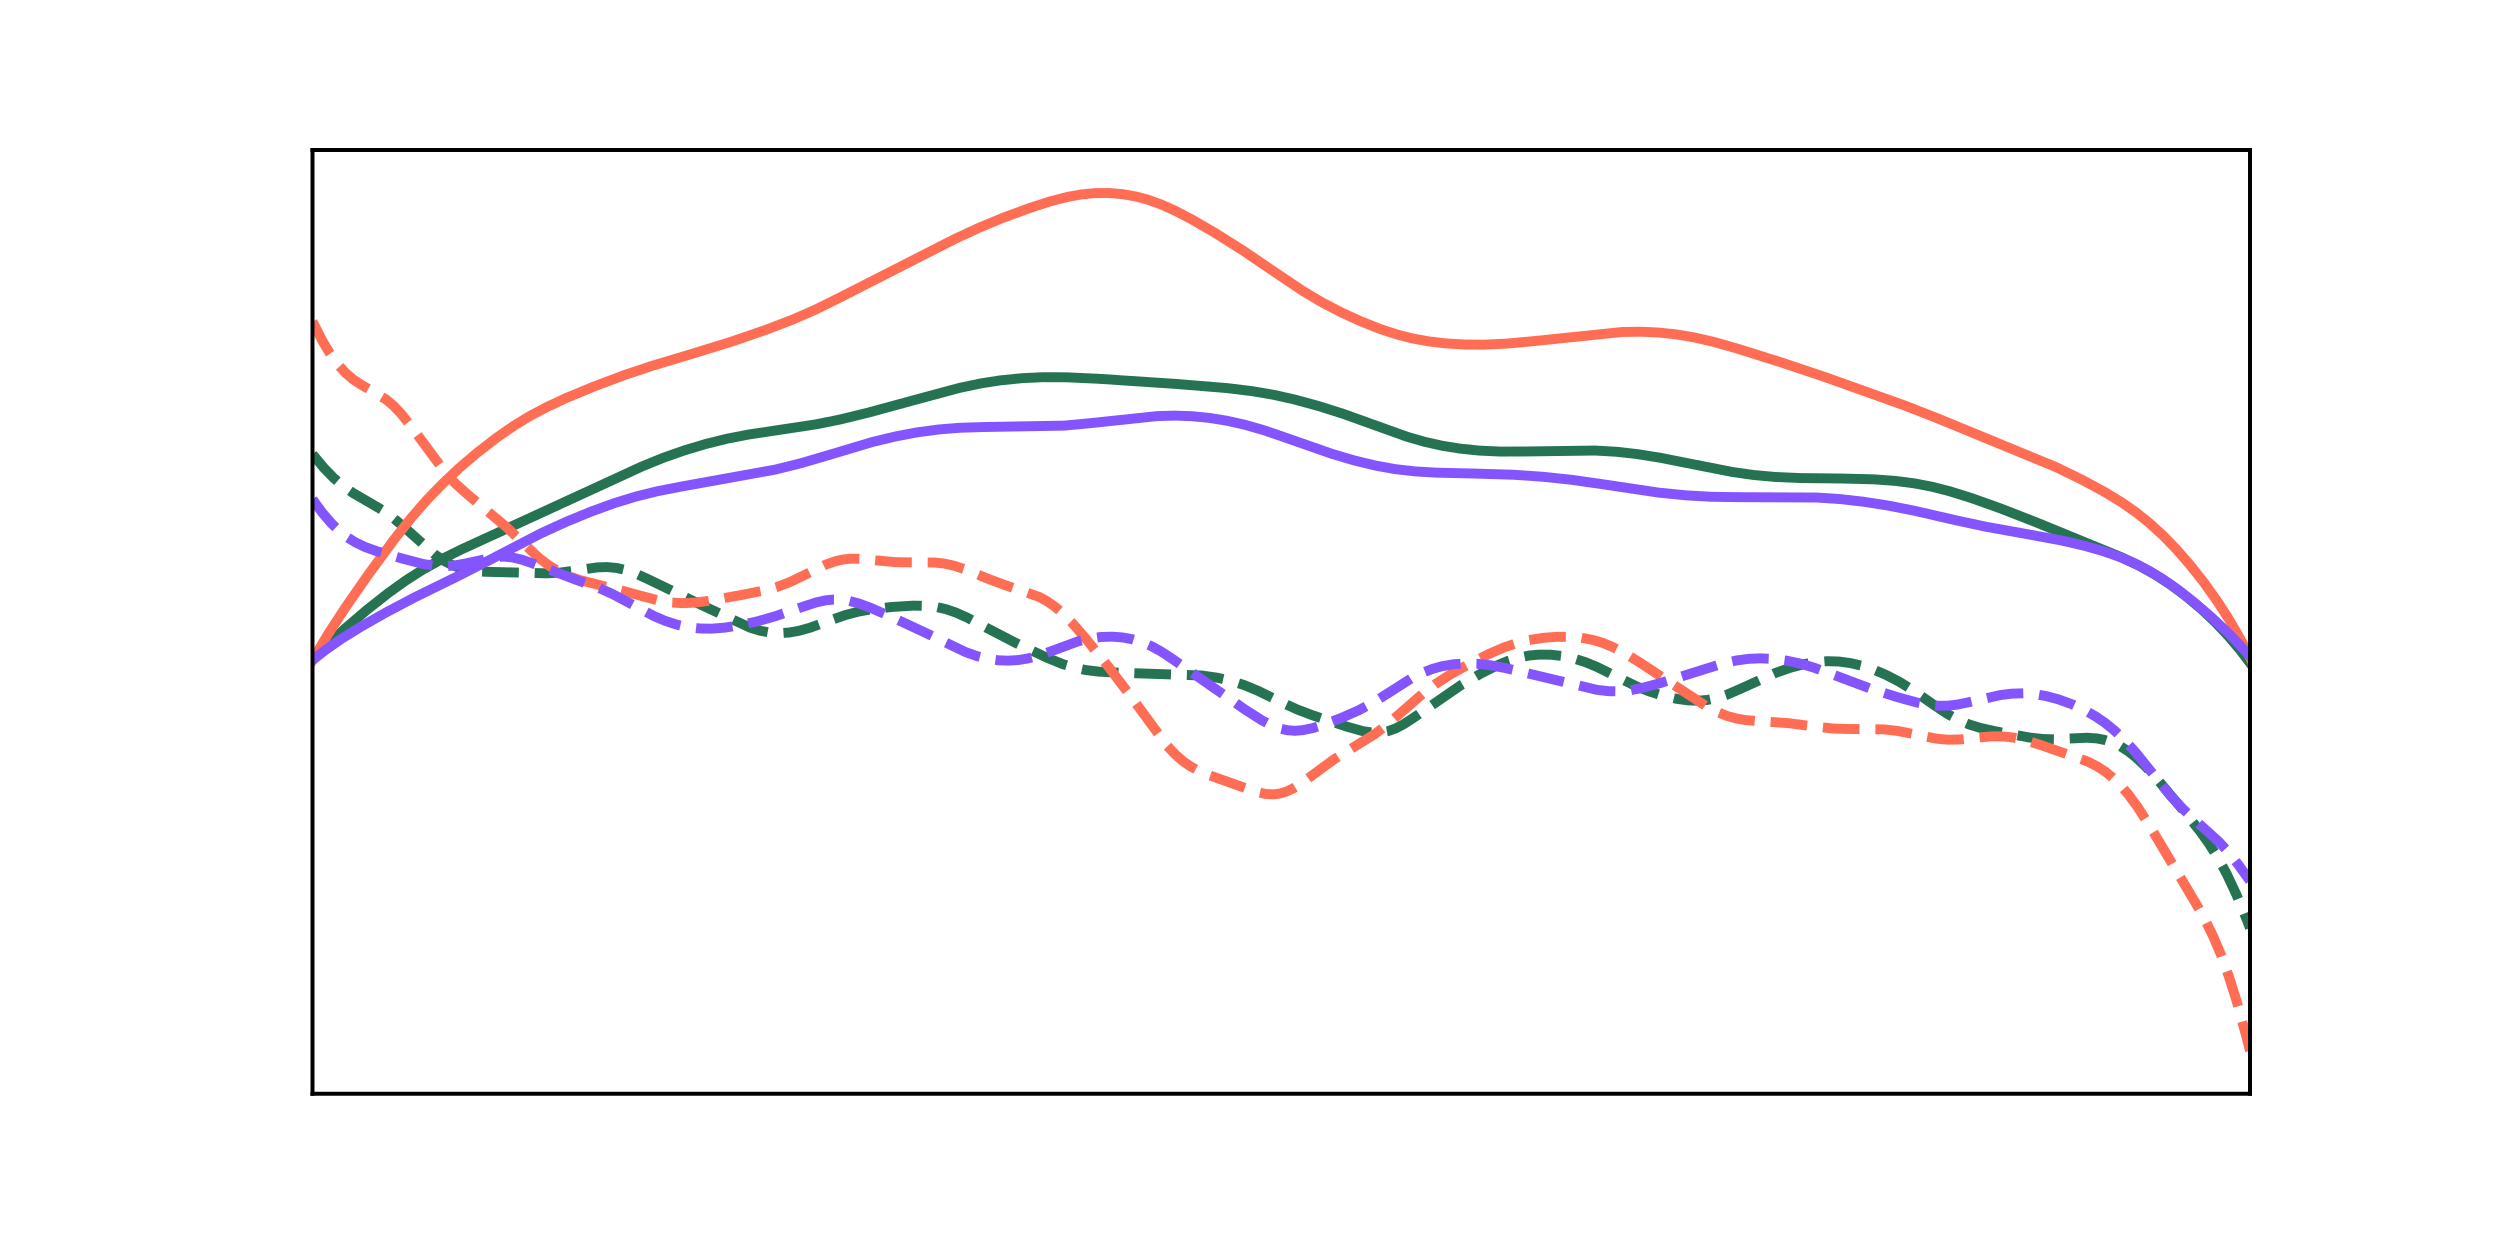
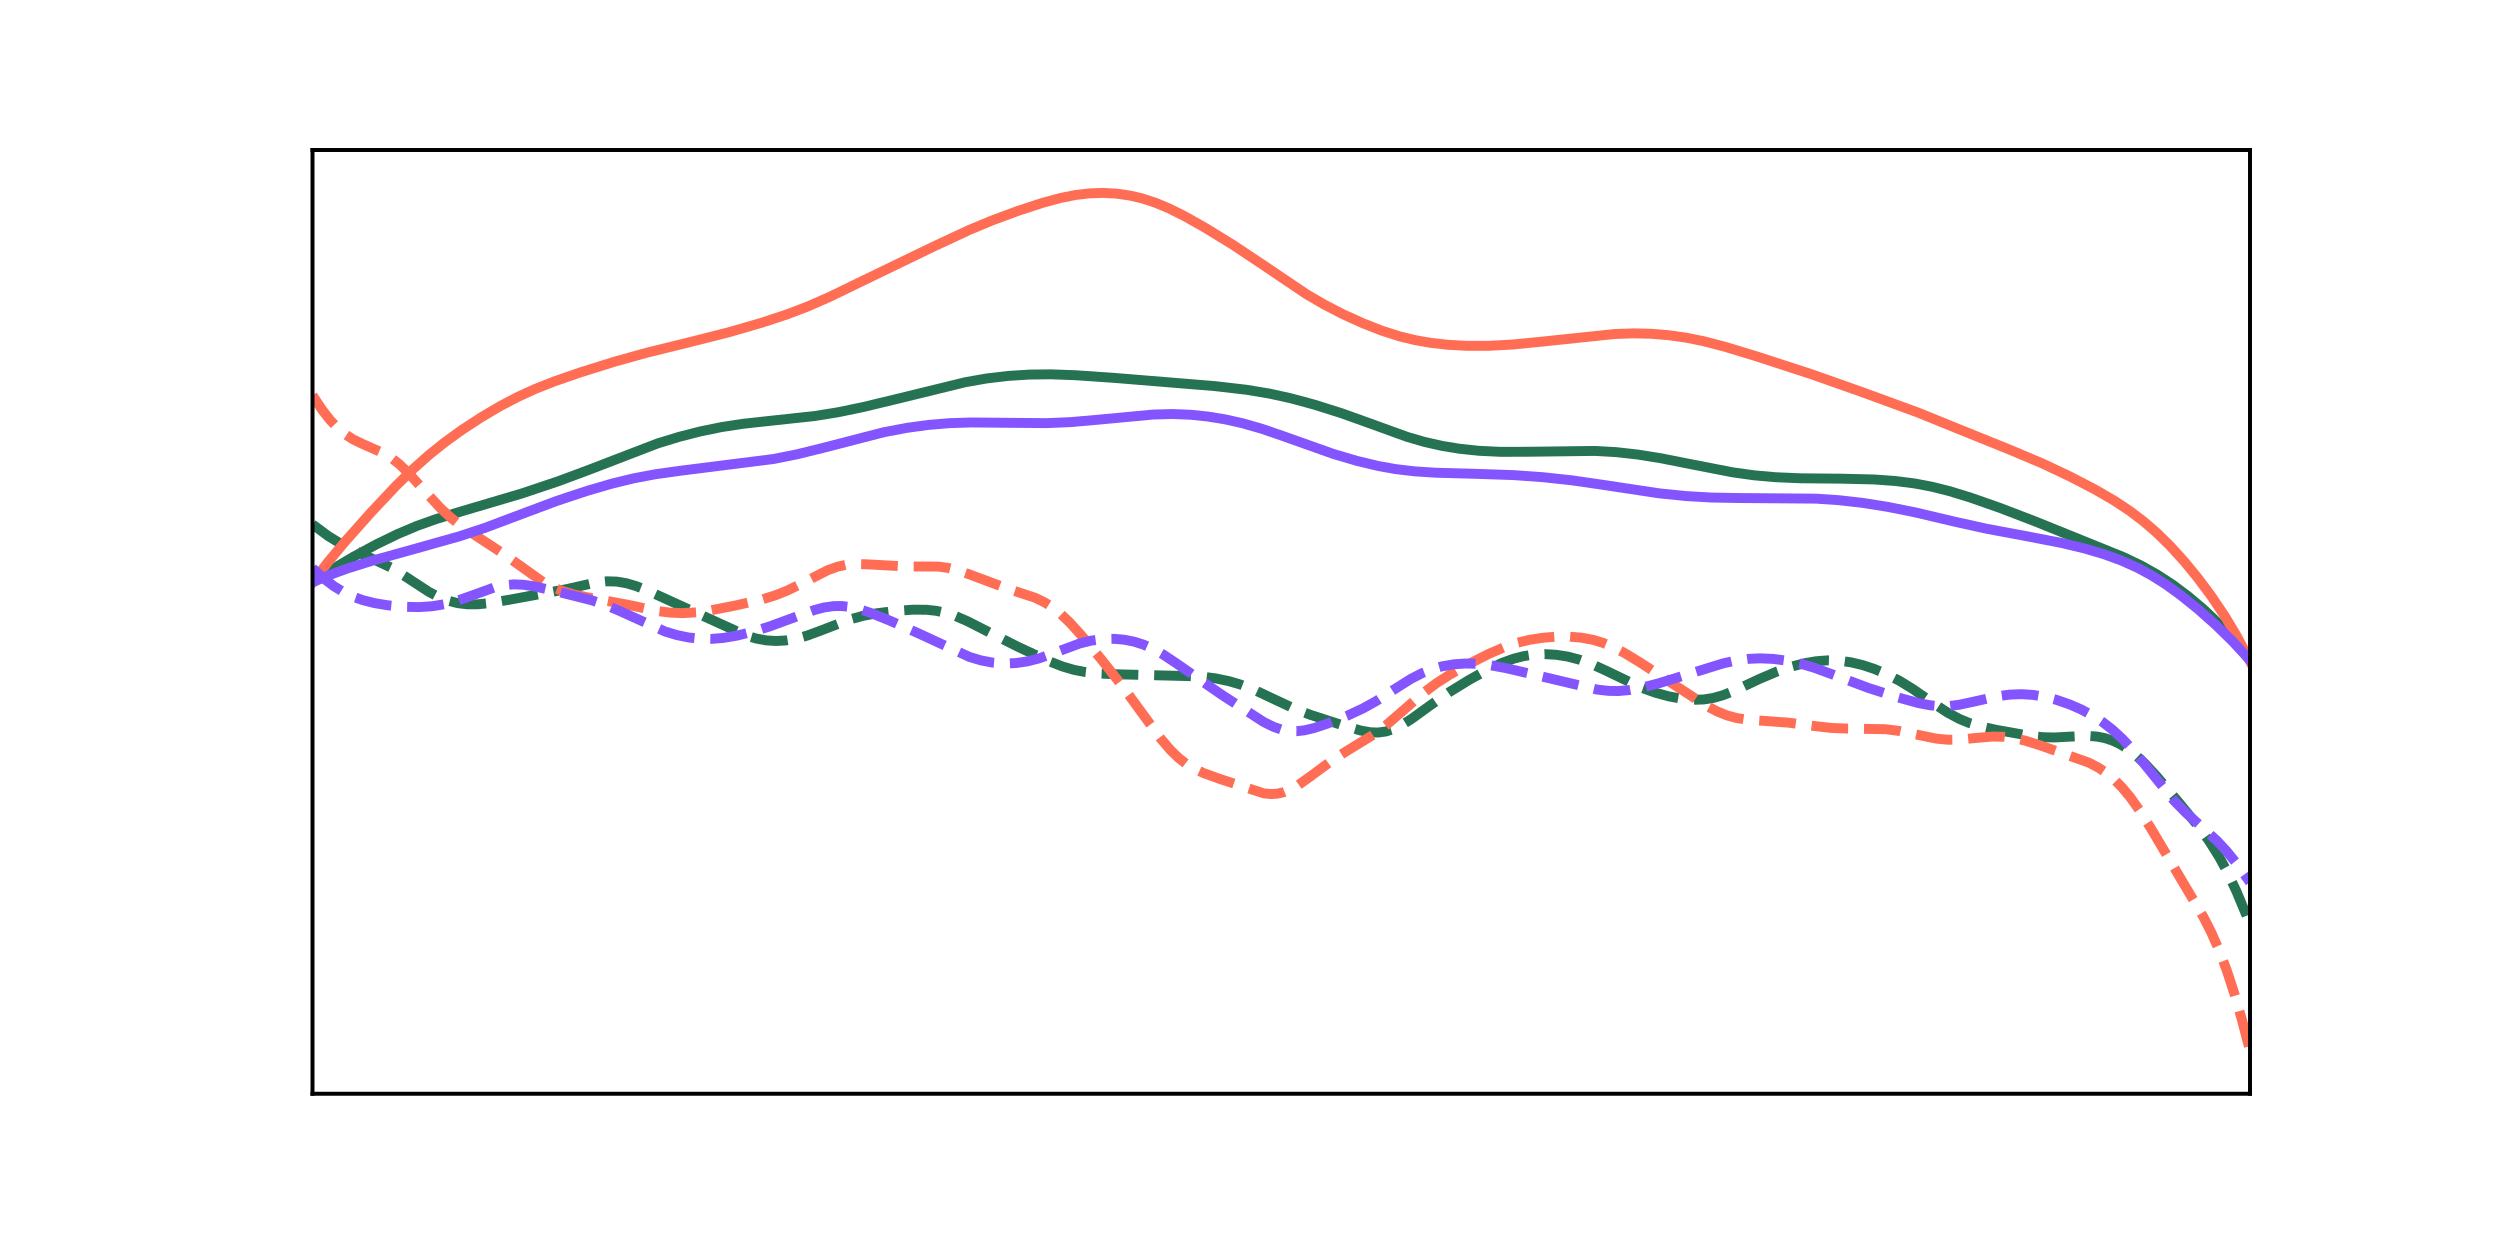
<svg xmlns="http://www.w3.org/2000/svg" height="252pt" version="1.1" viewBox="0 0 504 252" width="504pt">
  <defs>
    <style type="text/css">
*{stroke-linecap:butt;stroke-linejoin:round;}
  </style>
  </defs>
  <g id="figure_1">
    <g id="patch_1">
      <path d="M 0 252  L 504 252  L 504 0  L 0 0  z " style="fill:none;" />
    </g>
    <g id="axes_1">
      <g id="patch_2">
        <path d="M 63 220.5  L 453.6 220.5  L 453.6 30.24  L 63 30.24  z " style="fill:none;" />
      </g>
      <g id="matplotlib.axis_1">
        <g id="xtick_1" />
        <g id="xtick_2" />
        <g id="xtick_3" />
        <g id="xtick_4" />
        <g id="xtick_5" />
        <g id="xtick_6" />
      </g>
      <g id="matplotlib.axis_2">
        <g id="ytick_1" />
        <g id="ytick_2" />
        <g id="ytick_3" />
        <g id="ytick_4" />
        <g id="ytick_5" />
      </g>
      <g id="line2d_1">
-         <path clip-path="url(#p9486bae820)" d="M 63 133.079  L 66.125 129.909  L 69.64 126.651  L 73.937 122.984  L 78.233 119.593  L 81.749 117.067  L 85.264 114.825  L 88.78 112.862  L 93.076 110.735  L 102.451 106.44  L 123.152 96.928  L 129.402 94.045  L 133.699 92.299  L 137.995 90.789  L 142.292 89.502  L 146.588 88.441  L 150.885 87.608  L 156.744 86.726  L 164.556 85.537  L 169.243 84.596  L 175.102 83.168  L 184.086 80.716  L 193.46 78.194  L 197.757 77.288  L 201.663 76.681  L 205.96 76.247  L 210.256 76.043  L 214.943 76.061  L 221.193 76.348  L 236.817 77.381  L 247.363 78.239  L 252.441 78.856  L 256.738 79.589  L 261.034 80.552  L 265.721 81.832  L 270.799 83.436  L 276.658 85.538  L 283.689 88.056  L 287.204 89.071  L 290.72 89.858  L 294.235 90.429  L 298.141 90.834  L 302.438 91.034  L 307.516 91.019  L 321.577 90.829  L 325.874 91.076  L 330.17 91.559  L 334.858 92.314  L 341.498 93.634  L 349.31 95.164  L 353.606 95.77  L 357.903 96.156  L 362.981 96.38  L 371.183 96.466  L 377.824 96.635  L 382.12 96.953  L 386.026 97.461  L 389.542 98.141  L 393.057 99.041  L 397.354 100.384  L 403.213 102.468  L 410.243 105.201  L 427.82 112.405  L 431.336 114.099  L 434.461 115.845  L 437.585 117.872  L 440.71 120.199  L 443.835 122.831  L 446.569 125.41  L 449.303 128.302  L 451.647 131.088  L 453.6 133.665  L 453.6 133.665  " style="fill:none;stroke:#257352;stroke-linecap:square;stroke-width:2;" />
+         <path clip-path="url(#p4ec45fd166)" d="M 63 117.395  L 66.906 114.818  L 71.203 112.268  L 75.89 109.737  L 80.186 107.651  L 84.092 106.007  L 87.998 104.617  L 93.076 103.074  L 105.185 99.488  L 112.606 96.998  L 118.856 94.67  L 132.527 89.413  L 136.823 88.092  L 141.12 86.989  L 145.417 86.107  L 149.713 85.447  L 155.182 84.846  L 164.165 83.88  L 168.853 83.129  L 173.93 82.082  L 181.352 80.295  L 194.632 77.047  L 198.929 76.294  L 203.225 75.786  L 207.522 75.513  L 211.819 75.462  L 216.896 75.647  L 225.099 76.219  L 245.02 77.851  L 251.269 78.575  L 255.956 79.353  L 260.253 80.302  L 264.94 81.57  L 270.409 83.292  L 275.877 85.25  L 283.689 88.078  L 287.204 89.099  L 290.72 89.892  L 294.235 90.468  L 298.141 90.88  L 302.438 91.087  L 307.516 91.081  L 321.577 90.907  L 325.874 91.155  L 330.17 91.637  L 334.858 92.389  L 341.498 93.702  L 349.31 95.221  L 353.606 95.822  L 357.903 96.203  L 362.981 96.423  L 371.183 96.501  L 377.824 96.661  L 382.12 96.971  L 386.026 97.47  L 389.542 98.139  L 393.057 99.026  L 397.354 100.349  L 403.213 102.404  L 410.243 105.097  L 428.211 112.365  L 431.726 114.06  L 434.851 115.815  L 437.976 117.851  L 441.101 120.185  L 444.226 122.824  L 446.96 125.412  L 449.694 128.321  L 452.038 131.127  L 453.6 133.184  L 453.6 133.184  " style="fill:none;stroke:#257352;stroke-linecap:square;stroke-width:2;" />
      </g>
      <g id="line2d_2">
-         <path clip-path="url(#p9486bae820)" d="M 63 91.572  L 65.344 94.378  L 67.297 96.39  L 69.25 98.057  L 71.203 99.415  L 73.937 100.998  L 77.062 102.825  L 79.015 104.205  L 81.358 106.173  L 87.608 111.758  L 89.561 113.084  L 91.123 113.904  L 92.686 114.508  L 94.639 114.987  L 96.592 115.222  L 99.326 115.31  L 105.185 115.444  L 110.263 115.587  L 112.997 115.424  L 116.122 114.999  L 120.418 114.384  L 122.371 114.319  L 124.324 114.501  L 126.277 114.957  L 128.23 115.659  L 130.964 116.914  L 141.511 122.021  L 151.276 126.564  L 153.229 127.154  L 155.182 127.518  L 157.135 127.639  L 159.088 127.52  L 161.041 127.178  L 163.384 126.52  L 166.9 125.236  L 170.415 123.998  L 173.149 123.283  L 175.883 122.802  L 179.789 122.367  L 184.086 122.097  L 186.82 122.141  L 188.773 122.37  L 190.726 122.813  L 192.679 123.482  L 195.023 124.533  L 198.929 126.591  L 204.788 129.625  L 211.037 132.585  L 214.162 133.851  L 216.506 134.578  L 218.849 135.075  L 221.584 135.409  L 225.49 135.609  L 242.285 136.182  L 245.41 136.631  L 248.144 137.252  L 250.879 138.131  L 253.613 139.269  L 257.909 141.372  L 261.425 142.994  L 264.55 144.186  L 271.58 146.507  L 274.705 147.388  L 276.658 147.689  L 278.221 147.686  L 279.783 147.412  L 281.345 146.856  L 282.908 146.048  L 284.861 144.785  L 294.626 138.06  L 298.532 135.796  L 301.657 134.209  L 304 133.24  L 306.344 132.529  L 308.297 132.153  L 310.25 131.97  L 312.593 131.988  L 314.937 132.25  L 317.281 132.752  L 319.624 133.495  L 321.968 134.464  L 325.483 136.203  L 329.78 138.308  L 332.514 139.402  L 335.248 140.259  L 337.982 140.88  L 340.326 141.196  L 342.279 141.262  L 344.232 141.103  L 346.185 140.697  L 348.138 140.055  L 350.872 138.873  L 357.903 135.675  L 361.028 134.587  L 363.762 133.875  L 366.106 133.472  L 368.449 133.295  L 370.793 133.368  L 373.136 133.694  L 375.48 134.258  L 377.824 135.041  L 380.167 136.03  L 382.901 137.448  L 385.636 139.144  L 389.932 142.157  L 392.666 143.97  L 395.01 145.241  L 396.963 146.052  L 399.307 146.768  L 402.431 147.463  L 409.072 148.675  L 411.806 148.986  L 414.149 149.049  L 417.274 148.886  L 420.79 148.732  L 422.743 148.869  L 424.305 149.172  L 425.867 149.682  L 427.43 150.425  L 428.992 151.41  L 430.555 152.638  L 432.508 154.481  L 434.851 157.041  L 439.538 162.626  L 443.444 167.464  L 445.397 170.18  L 447.35 173.307  L 448.913 176.2  L 450.866 180.367  L 452.819 185.088  L 453.6 187.085  L 453.6 187.085  " style="fill:none;stroke:#257352;stroke-dasharray:7.4,3.2;stroke-dashoffset:0;stroke-width:2;" />
+         <path clip-path="url(#p4ec45fd166)" d="M 63 105.718  L 66.125 108.032  L 68.468 109.482  L 70.812 110.673  L 79.015 114.506  L 81.749 116.244  L 86.436 119.305  L 88.389 120.327  L 90.342 121.098  L 92.295 121.597  L 94.248 121.832  L 96.201 121.834  L 98.545 121.603  L 102.841 120.879  L 114.169 118.783  L 120.418 117.376  L 122.371 117.19  L 124.324 117.249  L 126.277 117.578  L 128.23 118.151  L 130.574 119.073  L 135.652 121.396  L 150.494 128.15  L 152.447 128.729  L 154.4 129.092  L 156.353 129.225  L 158.306 129.127  L 160.259 128.811  L 162.603 128.175  L 165.337 127.173  L 171.196 124.92  L 173.93 124.171  L 176.665 123.65  L 180.571 123.157  L 184.086 122.908  L 186.82 122.933  L 188.773 123.148  L 190.726 123.574  L 192.679 124.217  L 195.023 125.231  L 198.929 127.219  L 205.178 130.375  L 211.428 133.284  L 214.162 134.35  L 216.506 135.041  L 218.849 135.498  L 221.584 135.786  L 225.49 135.942  L 241.895 136.363  L 245.02 136.751  L 247.754 137.318  L 250.097 138.009  L 252.832 139.065  L 256.347 140.719  L 261.034 142.915  L 264.159 144.104  L 270.409 146.131  L 274.315 147.28  L 276.268 147.627  L 277.83 147.679  L 279.392 147.469  L 280.955 146.977  L 282.517 146.221  L 284.47 144.999  L 288.376 142.174  L 292.282 139.472  L 296.188 137.061  L 300.094 134.907  L 302.828 133.634  L 305.172 132.786  L 307.125 132.288  L 309.078 131.987  L 311.422 131.872  L 313.765 132.008  L 316.109 132.383  L 318.452 132.998  L 320.796 133.849  L 323.53 135.094  L 330.952 138.655  L 333.686 139.637  L 336.42 140.385  L 339.154 140.89  L 341.498 141.079  L 343.451 141.013  L 345.404 140.706  L 347.357 140.154  L 349.7 139.229  L 354.778 136.844  L 358.294 135.359  L 361.028 134.424  L 363.762 133.713  L 366.106 133.309  L 368.449 133.129  L 370.793 133.198  L 373.136 133.518  L 375.48 134.076  L 377.824 134.849  L 380.167 135.828  L 382.901 137.231  L 385.636 138.909  L 389.932 141.889  L 392.666 143.682  L 395.01 144.938  L 396.963 145.74  L 399.307 146.447  L 402.431 147.131  L 409.072 148.316  L 411.806 148.617  L 414.149 148.675  L 417.274 148.51  L 420.79 148.356  L 422.743 148.493  L 424.305 148.793  L 425.867 149.298  L 427.43 150.033  L 428.992 151.009  L 430.555 152.224  L 432.508 154.048  L 434.851 156.584  L 439.538 162.118  L 443.444 166.916  L 445.397 169.607  L 447.35 172.705  L 448.913 175.571  L 450.866 179.695  L 452.819 184.368  L 453.6 186.345  L 453.6 186.345  " style="fill:none;stroke:#257352;stroke-dasharray:7.4,3.2;stroke-dashoffset:0;stroke-width:2;" />
      </g>
      <g id="line2d_3">
-         <path clip-path="url(#p9486bae820)" d="M 63 133.079  L 66.125 127.862  L 69.64 122.464  L 74.327 115.729  L 79.405 108.822  L 82.921 104.388  L 86.045 100.798  L 89.17 97.555  L 92.686 94.266  L 96.201 91.272  L 100.107 88.244  L 103.622 85.813  L 106.747 83.911  L 110.263 82.043  L 114.169 80.228  L 119.637 77.962  L 125.887 75.613  L 131.355 73.784  L 139.167 71.44  L 147.37 68.908  L 154.4 66.497  L 159.869 64.402  L 164.165 62.524  L 168.853 60.218  L 192.289 48.276  L 197.366 45.915  L 202.054 43.971  L 207.522 41.95  L 211.819 40.565  L 215.334 39.666  L 218.068 39.185  L 220.802 38.929  L 223.537 38.909  L 226.271 39.134  L 229.005 39.615  L 231.349 40.24  L 234.083 41.218  L 236.817 42.437  L 240.332 44.271  L 245.02 46.999  L 250.488 50.446  L 256.347 54.425  L 262.597 58.626  L 266.503 60.949  L 270.409 62.985  L 274.315 64.773  L 278.221 66.322  L 281.736 67.466  L 284.861 68.251  L 287.986 68.819  L 291.501 69.234  L 295.407 69.463  L 299.313 69.479  L 303.61 69.28  L 309.078 68.783  L 327.046 66.928  L 330.952 66.878  L 334.467 67.046  L 337.982 67.423  L 341.498 68.013  L 345.404 68.908  L 350.091 70.233  L 359.465 73.181  L 368.059 76.068  L 384.073 81.786  L 390.713 84.379  L 414.54 94.19  L 420.008 96.864  L 424.305 99.188  L 427.82 101.338  L 430.555 103.246  L 433.289 105.424  L 436.023 107.914  L 438.757 110.731  L 441.491 113.866  L 444.226 117.321  L 446.96 121.138  L 449.303 124.765  L 451.647 128.807  L 453.6 132.557  L 453.6 132.557  " style="fill:none;stroke:#ff6e54;stroke-linecap:square;stroke-width:2;" />
+         <path clip-path="url(#p4ec45fd166)" d="M 63 117.395  L 66.125 113.321  L 69.64 109.098  L 74.718 103.388  L 79.796 97.988  L 83.311 94.537  L 86.436 91.752  L 89.561 89.244  L 93.076 86.701  L 96.982 84.146  L 100.888 81.842  L 104.404 80.004  L 107.919 78.401  L 111.825 76.86  L 116.903 75.102  L 123.934 72.906  L 130.574 71.058  L 138.776 69.048  L 146.979 66.97  L 153.619 65.045  L 158.697 63.366  L 162.994 61.723  L 167.29 59.835  L 173.93 56.612  L 187.992 49.813  L 195.413 46.353  L 200.101 44.406  L 205.178 42.529  L 210.256 40.869  L 213.772 39.918  L 216.896 39.298  L 219.631 38.98  L 222.365 38.89  L 225.099 39.037  L 227.833 39.432  L 230.177 39.977  L 232.911 40.862  L 235.645 42.001  L 238.77 43.556  L 243.067 45.982  L 248.535 49.348  L 254.003 52.984  L 263.378 59.306  L 266.893 61.361  L 270.799 63.376  L 274.705 65.147  L 278.611 66.676  L 282.127 67.798  L 285.251 68.561  L 288.376 69.111  L 291.892 69.509  L 295.798 69.725  L 300.094 69.72  L 304.781 69.466  L 310.64 68.899  L 325.483 67.339  L 329.389 67.207  L 332.905 67.29  L 336.42 67.579  L 339.935 68.078  L 343.451 68.788  L 347.747 69.905  L 353.997 71.805  L 364.934 75.36  L 375.089 78.939  L 386.807 83.228  L 394.229 86.247  L 405.556 90.821  L 411.806 93.465  L 417.274 96.044  L 422.352 98.681  L 426.258 100.951  L 429.383 103.019  L 432.117 105.09  L 434.851 107.458  L 437.585 110.149  L 440.32 113.162  L 443.054 116.49  L 445.788 120.154  L 448.522 124.226  L 450.866 128.128  L 453.209 132.505  L 453.6 133.286  L 453.6 133.286  " style="fill:none;stroke:#ff6e54;stroke-linecap:square;stroke-width:2;" />
      </g>
      <g id="line2d_4">
-         <path clip-path="url(#p9486bae820)" d="M 63 64.81  L 64.953 68.648  L 66.515 71.273  L 68.078 73.443  L 69.64 75.165  L 71.203 76.494  L 72.765 77.528  L 77.843 80.537  L 79.405 81.87  L 80.968 83.528  L 82.921 86.005  L 89.951 95.495  L 91.904 97.566  L 94.248 99.672  L 102.06 106.234  L 108.7 112.527  L 110.653 114  L 112.606 115.192  L 114.559 116.116  L 116.903 116.937  L 120.028 117.74  L 125.496 119.105  L 132.917 121.113  L 135.261 121.467  L 137.605 121.594  L 139.948 121.497  L 142.682 121.155  L 149.323 119.975  L 154.4 118.978  L 156.744 118.303  L 159.088 117.409  L 161.822 116.113  L 166.509 113.808  L 168.462 113.123  L 170.024 112.781  L 171.587 112.628  L 173.54 112.659  L 176.665 112.979  L 180.571 113.333  L 183.695 113.378  L 188.383 113.399  L 190.336 113.614  L 192.289 114.04  L 194.632 114.813  L 198.929 116.582  L 202.444 117.897  L 209.475 120.332  L 211.037 121.175  L 212.6 122.25  L 214.162 123.574  L 216.115 125.543  L 218.849 128.698  L 223.537 134.526  L 227.443 139.674  L 235.255 150.3  L 236.817 151.98  L 238.379 153.368  L 239.942 154.468  L 241.504 155.325  L 243.848 156.31  L 253.222 159.642  L 255.175 160.067  L 256.738 160.14  L 257.909 159.999  L 259.081 159.676  L 260.644 158.977  L 262.206 158.025  L 264.94 156.017  L 268.846 153.15  L 271.971 151.185  L 277.049 148.065  L 279.392 146.302  L 282.127 143.943  L 286.814 139.852  L 289.548 137.805  L 292.282 136.044  L 295.798 134.055  L 300.094 131.873  L 303.219 130.517  L 305.953 129.593  L 308.297 129.023  L 311.031 128.596  L 313.765 128.385  L 316.499 128.384  L 318.843 128.583  L 321.187 129.027  L 323.14 129.621  L 325.093 130.43  L 327.436 131.647  L 330.561 133.546  L 337.201 137.921  L 343.841 142.284  L 346.185 143.533  L 348.138 144.323  L 350.091 144.861  L 352.044 145.182  L 355.169 145.423  L 360.637 145.8  L 365.715 146.461  L 369.621 146.869  L 372.746 146.963  L 379.777 147.038  L 382.511 147.352  L 385.636 147.956  L 390.323 148.907  L 392.666 149.124  L 395.01 149.08  L 398.135 148.754  L 401.65 148.437  L 403.994 148.471  L 405.947 148.704  L 408.29 149.221  L 411.415 150.192  L 420.79 153.489  L 422.743 154.477  L 424.305 155.483  L 425.867 156.729  L 427.43 158.246  L 428.992 160.052  L 430.945 162.702  L 433.289 166.36  L 442.663 182.086  L 444.616 185.601  L 446.179 188.788  L 447.741 192.463  L 449.303 196.743  L 450.866 201.691  L 452.819 208.784  L 453.6 211.852  L 453.6 211.852  " style="fill:none;stroke:#ff6e54;stroke-dasharray:7.4,3.2;stroke-dashoffset:0;stroke-width:2;" />
+         <path clip-path="url(#p4ec45fd166)" d="M 63 79.701  L 64.953 82.638  L 66.515 84.64  L 68.078 86.29  L 69.64 87.592  L 71.203 88.591  L 73.156 89.534  L 77.452 91.43  L 79.015 92.409  L 80.577 93.649  L 82.53 95.547  L 85.655 99.038  L 88.78 102.417  L 90.733 104.239  L 92.686 105.803  L 95.42 107.665  L 101.279 111.509  L 109.481 117.349  L 111.434 118.365  L 113.387 119.161  L 115.731 119.859  L 118.465 120.424  L 126.668 121.94  L 132.527 123.185  L 135.261 123.521  L 137.605 123.604  L 140.339 123.453  L 143.464 123.013  L 148.541 122.01  L 153.619 120.851  L 156.353 120.005  L 158.697 119.069  L 161.431 117.732  L 166.9 114.937  L 168.853 114.244  L 170.415 113.895  L 172.368 113.709  L 174.712 113.761  L 182.524 114.193  L 189.164 114.217  L 191.117 114.495  L 193.07 114.981  L 195.413 115.792  L 203.225 118.716  L 208.694 120.515  L 210.647 121.464  L 212.209 122.463  L 213.772 123.704  L 215.725 125.574  L 218.068 128.162  L 221.974 132.861  L 226.271 138.322  L 230.177 143.681  L 234.083 148.999  L 236.036 151.278  L 237.598 152.792  L 239.161 154.011  L 240.723 154.961  L 242.676 155.867  L 245.801 156.993  L 254.785 159.95  L 256.347 160.087  L 257.519 160.002  L 258.691 159.737  L 260.253 159.109  L 261.815 158.21  L 264.159 156.538  L 268.846 153.076  L 271.971 151.114  L 277.049 148.006  L 279.392 146.248  L 282.127 143.892  L 286.814 139.804  L 289.548 137.759  L 292.282 136  L 295.798 134.017  L 300.094 131.843  L 303.219 130.491  L 305.953 129.568  L 308.297 128.998  L 311.031 128.571  L 313.765 128.36  L 316.499 128.359  L 318.843 128.558  L 321.187 129.001  L 323.14 129.594  L 325.093 130.399  L 327.436 131.61  L 330.561 133.496  L 336.811 137.583  L 343.841 142.188  L 346.185 143.431  L 348.138 144.217  L 350.091 144.753  L 352.435 145.116  L 355.95 145.353  L 360.637 145.695  L 365.324 146.311  L 369.23 146.754  L 372.355 146.881  L 380.167 147.01  L 382.901 147.367  L 386.417 148.1  L 390.323 148.901  L 392.666 149.132  L 395.01 149.102  L 398.135 148.792  L 401.65 148.492  L 403.994 148.539  L 405.947 148.784  L 408.29 149.316  L 411.415 150.303  L 421.18 153.776  L 423.133 154.811  L 424.696 155.869  L 426.258 157.176  L 427.82 158.761  L 429.383 160.635  L 431.336 163.363  L 433.679 167.085  L 444.226 184.895  L 445.788 187.975  L 447.35 191.51  L 448.913 195.624  L 450.475 200.399  L 452.038 205.84  L 453.6 211.852  L 453.6 211.852  " style="fill:none;stroke:#ff6e54;stroke-dasharray:7.4,3.2;stroke-dashoffset:0;stroke-width:2;" />
      </g>
      <g id="line2d_5">
-         <path clip-path="url(#p9486bae820)" d="M 63 133.079  L 65.734 130.941  L 68.859 128.772  L 72.765 126.343  L 77.843 123.456  L 83.702 120.371  L 92.295 116.16  L 98.935 112.774  L 109.091 107.502  L 114.169 105.185  L 119.246 103.105  L 123.934 101.406  L 128.23 100.091  L 132.527 99.033  L 137.605 98.043  L 156.353 94.659  L 161.431 93.394  L 166.9 91.787  L 175.883 89.101  L 180.571 87.976  L 184.867 87.169  L 189.164 86.587  L 193.46 86.241  L 198.148 86.093  L 214.553 85.805  L 219.631 85.328  L 233.302 83.884  L 236.817 83.785  L 240.332 83.908  L 243.848 84.258  L 247.363 84.828  L 250.879 85.611  L 254.785 86.727  L 259.472 88.335  L 268.456 91.481  L 273.143 92.859  L 277.439 93.892  L 281.345 94.587  L 285.251 95.03  L 289.548 95.285  L 296.969 95.458  L 305.172 95.711  L 311.031 96.114  L 316.89 96.736  L 323.14 97.631  L 334.467 99.324  L 339.935 99.865  L 345.013 100.147  L 350.872 100.232  L 366.106 100.299  L 370.793 100.601  L 375.48 101.119  L 380.558 101.906  L 386.026 102.982  L 394.229 104.875  L 400.478 106.215  L 407.9 107.543  L 415.712 108.986  L 420.399 110.076  L 424.305 111.206  L 427.43 112.316  L 430.555 113.666  L 433.289 115.087  L 436.023 116.75  L 439.148 118.936  L 442.663 121.706  L 446.179 124.759  L 449.694 128.115  L 452.819 131.418  L 453.6 132.297  L 453.6 132.297  " style="fill:none;stroke:#8454ff;stroke-linecap:square;stroke-width:2;" />
+         <path clip-path="url(#p4ec45fd166)" d="M 63 117.395  L 66.125 116.037  L 70.031 114.606  L 75.109 113.02  L 83.311 110.738  L 92.686 108.099  L 97.763 106.417  L 103.622 104.212  L 112.216 100.998  L 118.465 98.924  L 123.543 97.449  L 127.84 96.414  L 132.136 95.606  L 137.214 94.895  L 155.963 92.533  L 160.65 91.596  L 165.728 90.347  L 178.227 87.122  L 182.914 86.243  L 187.211 85.659  L 191.507 85.304  L 195.804 85.168  L 202.054 85.226  L 211.037 85.303  L 215.725 85.104  L 221.193 84.628  L 232.52 83.568  L 236.426 83.47  L 239.942 83.606  L 243.457 83.967  L 246.973 84.542  L 250.488 85.328  L 254.394 86.447  L 258.691 87.924  L 268.846 91.528  L 273.533 92.908  L 277.83 93.939  L 281.345 94.57  L 285.251 95.031  L 289.548 95.305  L 296.969 95.506  L 305.172 95.784  L 311.031 96.201  L 316.89 96.834  L 323.14 97.74  L 334.467 99.455  L 339.935 100.009  L 345.013 100.304  L 350.872 100.407  L 366.106 100.524  L 370.793 100.843  L 375.48 101.378  L 380.558 102.182  L 386.026 103.279  L 393.838 105.12  L 400.478 106.591  L 407.9 107.973  L 415.712 109.482  L 420.399 110.613  L 424.305 111.777  L 427.82 113.069  L 430.945 114.478  L 433.679 115.955  L 436.414 117.674  L 439.538 119.92  L 443.054 122.751  L 446.569 125.864  L 450.085 129.289  L 453.209 132.662  L 453.6 133.109  L 453.6 133.109  " style="fill:none;stroke:#8454ff;stroke-linecap:square;stroke-width:2;" />
      </g>
      <g id="line2d_6">
-         <path clip-path="url(#p9486bae820)" d="M 63 100.652  L 64.953 103.329  L 66.906 105.604  L 68.468 107.107  L 70.031 108.335  L 71.593 109.316  L 73.546 110.257  L 75.89 111.101  L 80.968 112.571  L 85.264 113.695  L 87.608 114.068  L 89.561 114.157  L 91.514 114.021  L 93.857 113.599  L 100.107 112.259  L 101.669 112.215  L 103.232 112.369  L 105.185 112.821  L 107.528 113.635  L 116.122 116.878  L 120.809 118.56  L 123.543 119.789  L 127.058 121.664  L 131.746 124.159  L 134.089 125.165  L 136.433 125.932  L 138.776 126.445  L 141.12 126.708  L 143.464 126.739  L 146.198 126.523  L 149.323 126.023  L 152.838 125.226  L 156.353 124.214  L 160.65 122.727  L 164.556 121.438  L 166.509 121.018  L 168.071 120.867  L 169.634 120.908  L 171.196 121.14  L 173.149 121.663  L 175.493 122.529  L 179.789 124.403  L 186.82 127.687  L 194.632 131.448  L 196.976 132.278  L 199.319 132.85  L 201.272 133.116  L 203.225 133.19  L 205.178 133.073  L 207.131 132.766  L 209.475 132.155  L 212.209 131.181  L 217.287 129.312  L 219.631 128.731  L 221.974 128.412  L 224.318 128.352  L 226.271 128.505  L 228.224 128.858  L 230.177 129.44  L 232.13 130.27  L 234.083 131.345  L 236.426 132.888  L 250.879 142.969  L 254.394 145.217  L 256.347 146.237  L 257.909 146.84  L 259.472 147.206  L 261.034 147.324  L 262.597 147.209  L 264.55 146.807  L 266.893 146.076  L 270.409 144.737  L 273.924 143.188  L 276.658 141.74  L 279.783 139.783  L 284.47 136.794  L 286.814 135.609  L 288.767 134.856  L 290.72 134.312  L 293.063 133.912  L 295.407 133.755  L 297.751 133.814  L 300.485 134.121  L 303.61 134.708  L 309.469 136.1  L 321.968 139.077  L 324.311 139.344  L 326.264 139.371  L 328.608 139.157  L 330.952 138.715  L 334.467 137.786  L 340.326 135.952  L 347.357 133.751  L 350.091 133.145  L 352.435 132.833  L 354.778 132.723  L 357.512 132.838  L 360.247 133.197  L 362.981 133.79  L 365.715 134.603  L 369.23 135.888  L 377.042 138.811  L 382.511 140.549  L 386.417 141.62  L 388.76 142.081  L 390.713 142.28  L 392.666 142.269  L 394.619 142.047  L 397.354 141.476  L 403.213 140.135  L 405.556 139.841  L 407.9 139.77  L 410.243 139.94  L 412.587 140.348  L 414.931 140.977  L 417.665 141.966  L 420.008 143.036  L 422.352 144.352  L 424.305 145.678  L 426.258 147.256  L 428.211 149.111  L 430.555 151.699  L 433.679 155.588  L 437.585 160.429  L 439.929 162.942  L 442.273 165.124  L 447.35 169.725  L 449.303 171.868  L 451.256 174.331  L 453.6 177.591  L 453.6 177.591  " style="fill:none;stroke:#8454ff;stroke-dasharray:7.4,3.2;stroke-dashoffset:0;stroke-width:2;" />
+         <path clip-path="url(#p4ec45fd166)" d="M 63 114.549  L 65.344 116.683  L 67.297 118.167  L 69.25 119.366  L 71.203 120.297  L 73.156 120.996  L 75.499 121.587  L 78.233 122.034  L 81.358 122.325  L 84.483 122.393  L 87.217 122.208  L 89.561 121.817  L 91.904 121.2  L 94.639 120.242  L 99.716 118.407  L 101.669 117.977  L 103.622 117.808  L 105.575 117.895  L 107.919 118.255  L 111.825 119.138  L 119.246 121.006  L 121.981 121.926  L 124.715 123.076  L 134.089 127.318  L 136.433 128.025  L 138.776 128.51  L 141.12 128.769  L 143.464 128.798  L 145.807 128.609  L 148.541 128.147  L 151.666 127.374  L 155.182 126.28  L 159.478 124.703  L 164.165 122.985  L 166.118 122.469  L 168.071 122.191  L 169.634 122.174  L 171.196 122.343  L 173.149 122.782  L 175.493 123.552  L 179.399 125.124  L 185.258 127.726  L 195.413 132.425  L 197.757 133.134  L 200.101 133.581  L 202.444 133.763  L 204.788 133.682  L 207.131 133.335  L 209.475 132.728  L 212.209 131.754  L 217.678 129.718  L 220.021 129.145  L 222.365 128.836  L 224.708 128.793  L 226.661 128.967  L 228.614 129.352  L 230.567 129.971  L 232.52 130.839  L 234.473 131.94  L 237.208 133.764  L 246.191 139.994  L 254.785 145.572  L 256.738 146.529  L 258.3 147.067  L 259.862 147.361  L 261.425 147.407  L 262.987 147.231  L 264.94 146.77  L 267.674 145.856  L 271.58 144.302  L 274.705 142.856  L 277.439 141.337  L 280.955 139.062  L 284.47 136.842  L 286.814 135.648  L 288.767 134.886  L 290.72 134.336  L 293.063 133.928  L 295.407 133.765  L 297.751 133.818  L 300.485 134.117  L 303.61 134.692  L 309.469 136.06  L 321.968 139.017  L 324.311 139.284  L 326.264 139.313  L 328.608 139.1  L 330.952 138.66  L 334.467 137.737  L 340.326 135.921  L 347.357 133.743  L 350.091 133.142  L 352.435 132.831  L 354.778 132.722  L 357.512 132.837  L 360.247 133.197  L 362.981 133.793  L 365.715 134.608  L 369.23 135.895  L 376.652 138.686  L 382.511 140.567  L 386.807 141.75  L 389.151 142.192  L 391.104 142.365  L 393.057 142.324  L 395.01 142.077  L 397.744 141.492  L 402.822 140.346  L 405.166 140.036  L 407.509 139.944  L 409.853 140.091  L 412.196 140.474  L 414.54 141.075  L 417.274 142.024  L 419.618 143.051  L 421.961 144.312  L 423.914 145.586  L 425.867 147.105  L 427.82 148.9  L 429.773 150.977  L 432.117 153.785  L 438.367 161.491  L 440.71 163.882  L 443.835 166.666  L 446.96 169.527  L 448.913 171.623  L 450.866 174.045  L 453.6 177.861  L 453.6 177.861  " style="fill:none;stroke:#8454ff;stroke-dasharray:7.4,3.2;stroke-dashoffset:0;stroke-width:2;" />
      </g>
      <g id="patch_3">
        <path d="M 63 220.5  L 63 30.24  " style="fill:none;stroke:#000000;stroke-linecap:square;stroke-linejoin:miter;stroke-width:0.8;" />
      </g>
      <g id="patch_4">
        <path d="M 453.6 220.5  L 453.6 30.24  " style="fill:none;stroke:#000000;stroke-linecap:square;stroke-linejoin:miter;stroke-width:0.8;" />
      </g>
      <g id="patch_5">
        <path d="M 63 220.5  L 453.6 220.5  " style="fill:none;stroke:#000000;stroke-linecap:square;stroke-linejoin:miter;stroke-width:0.8;" />
      </g>
      <g id="patch_6">
        <path d="M 63 30.24  L 453.6 30.24  " style="fill:none;stroke:#000000;stroke-linecap:square;stroke-linejoin:miter;stroke-width:0.8;" />
      </g>
    </g>
  </g>
  <defs>
-     <clipPath id="p9486bae820">
+     <clipPath id="p4ec45fd166">
      <rect height="190.26" width="390.6" x="63" y="30.24" />
    </clipPath>
  </defs>
</svg>
